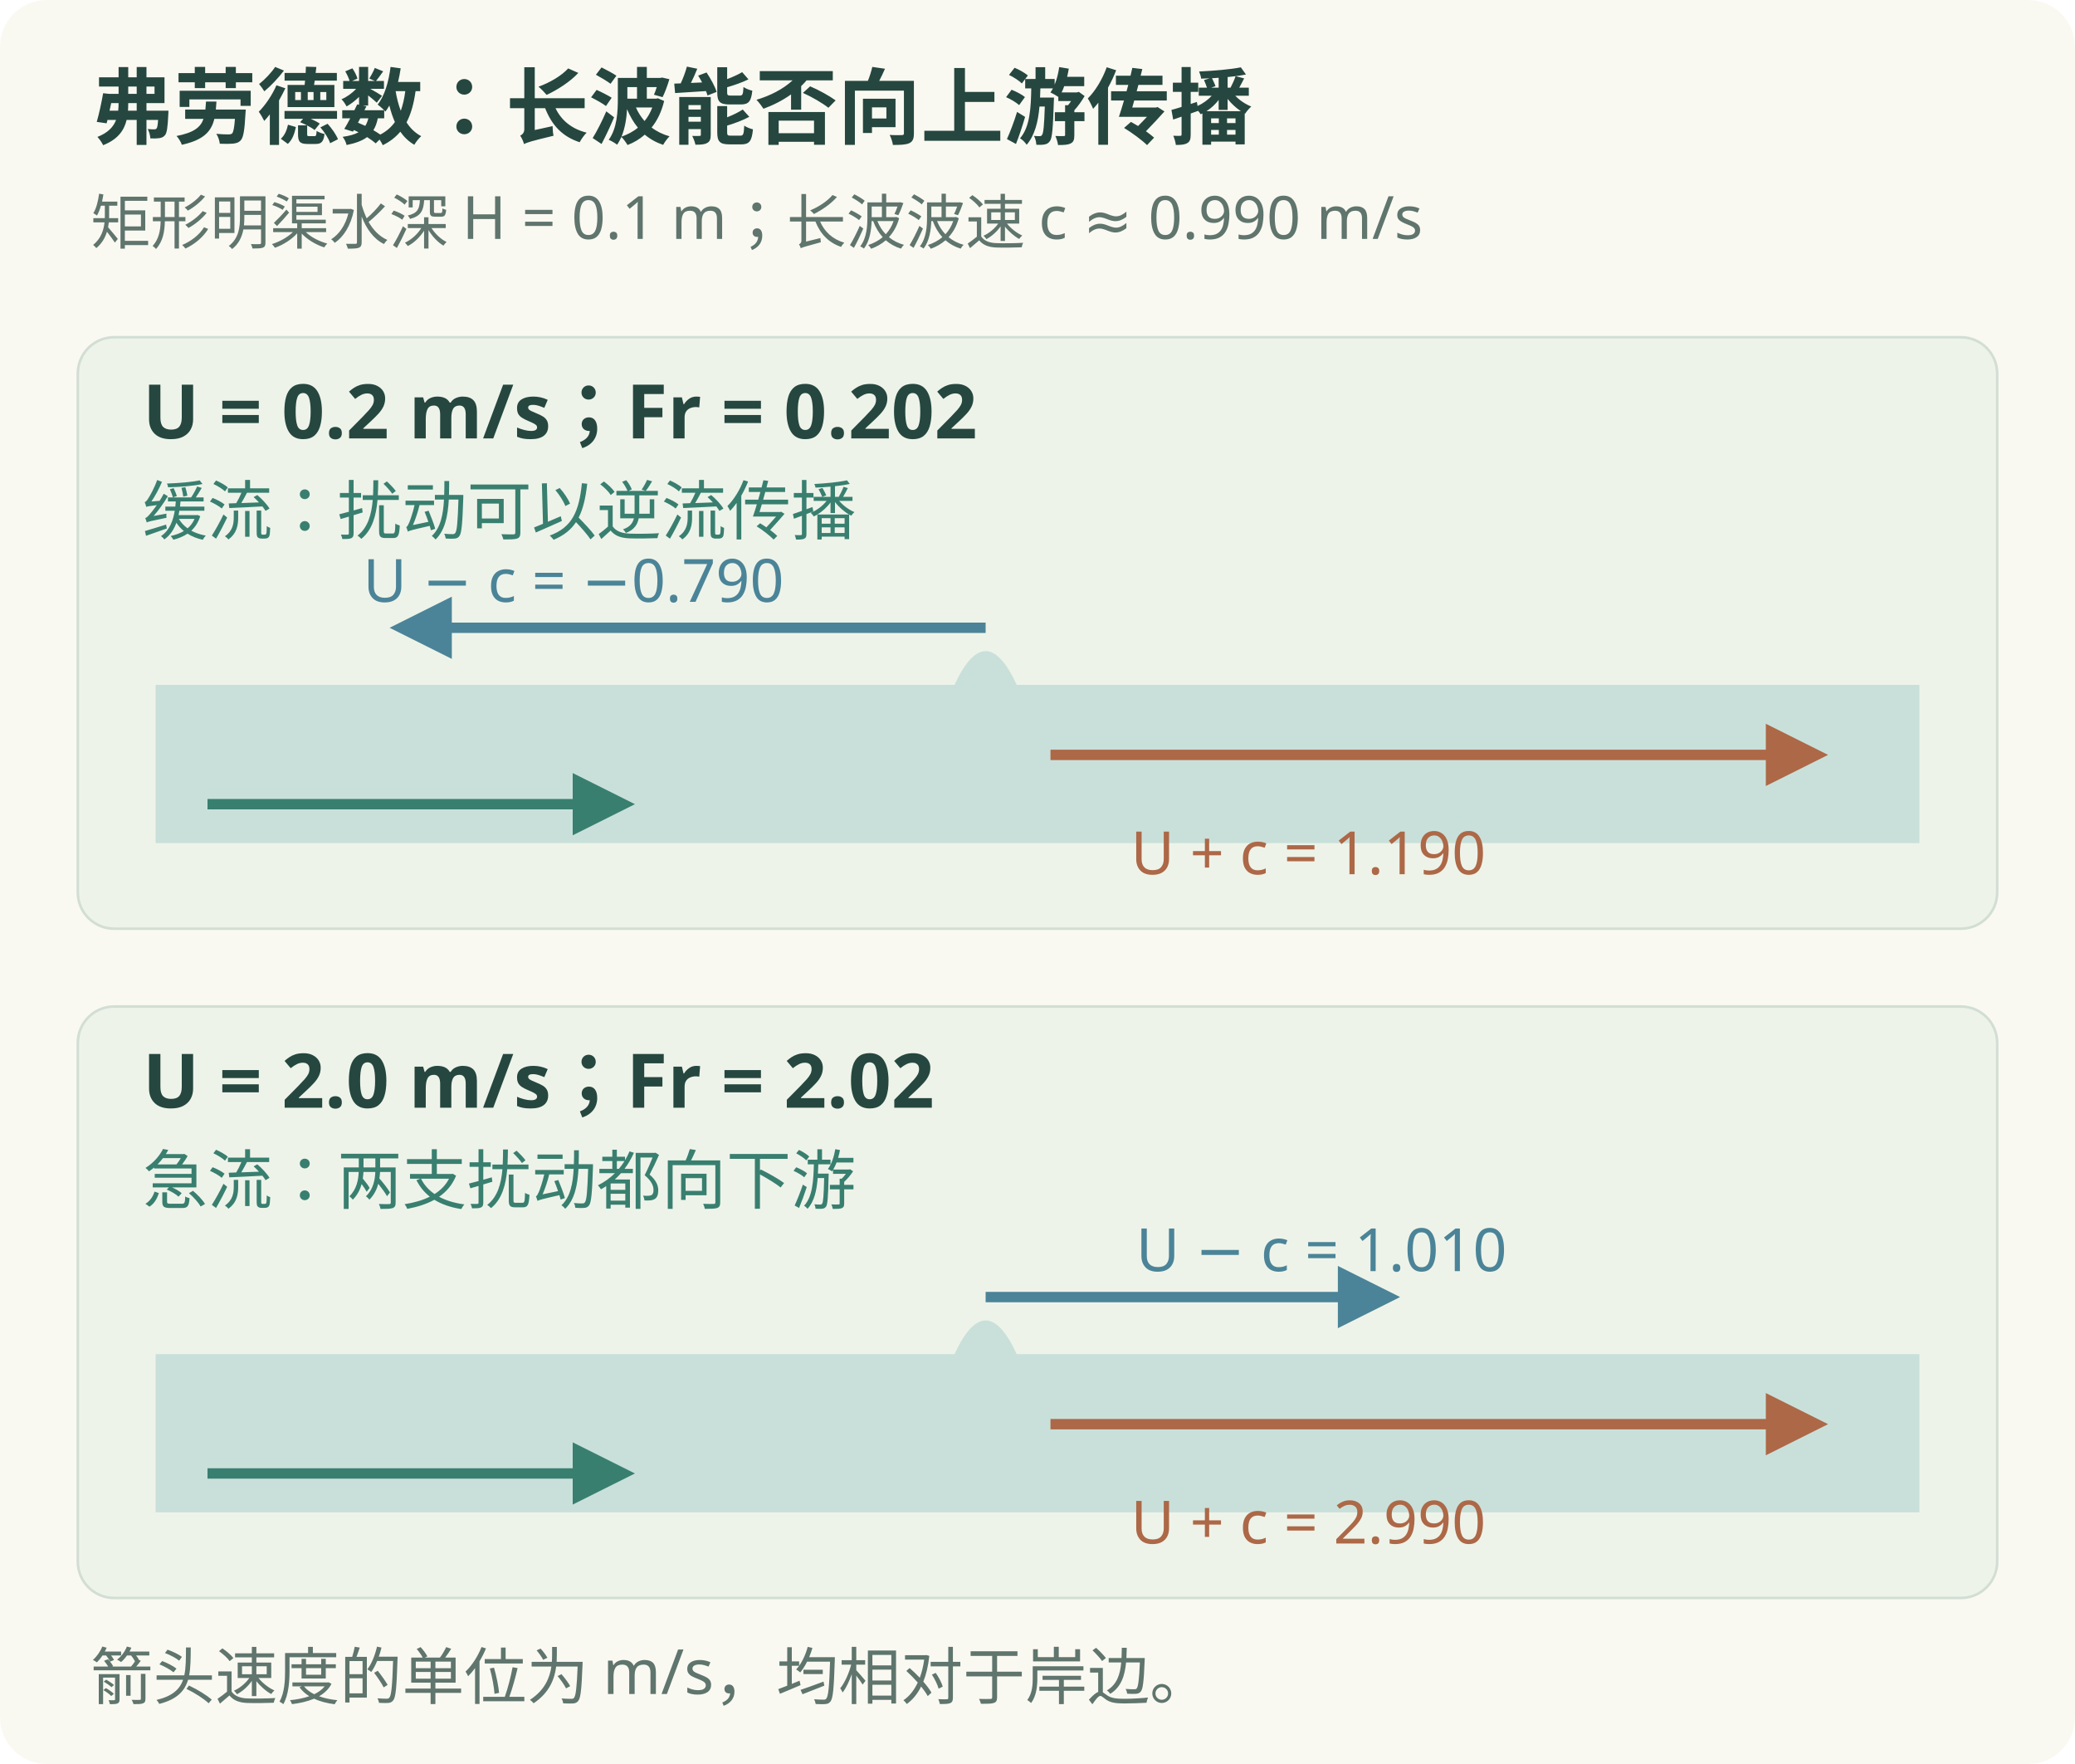
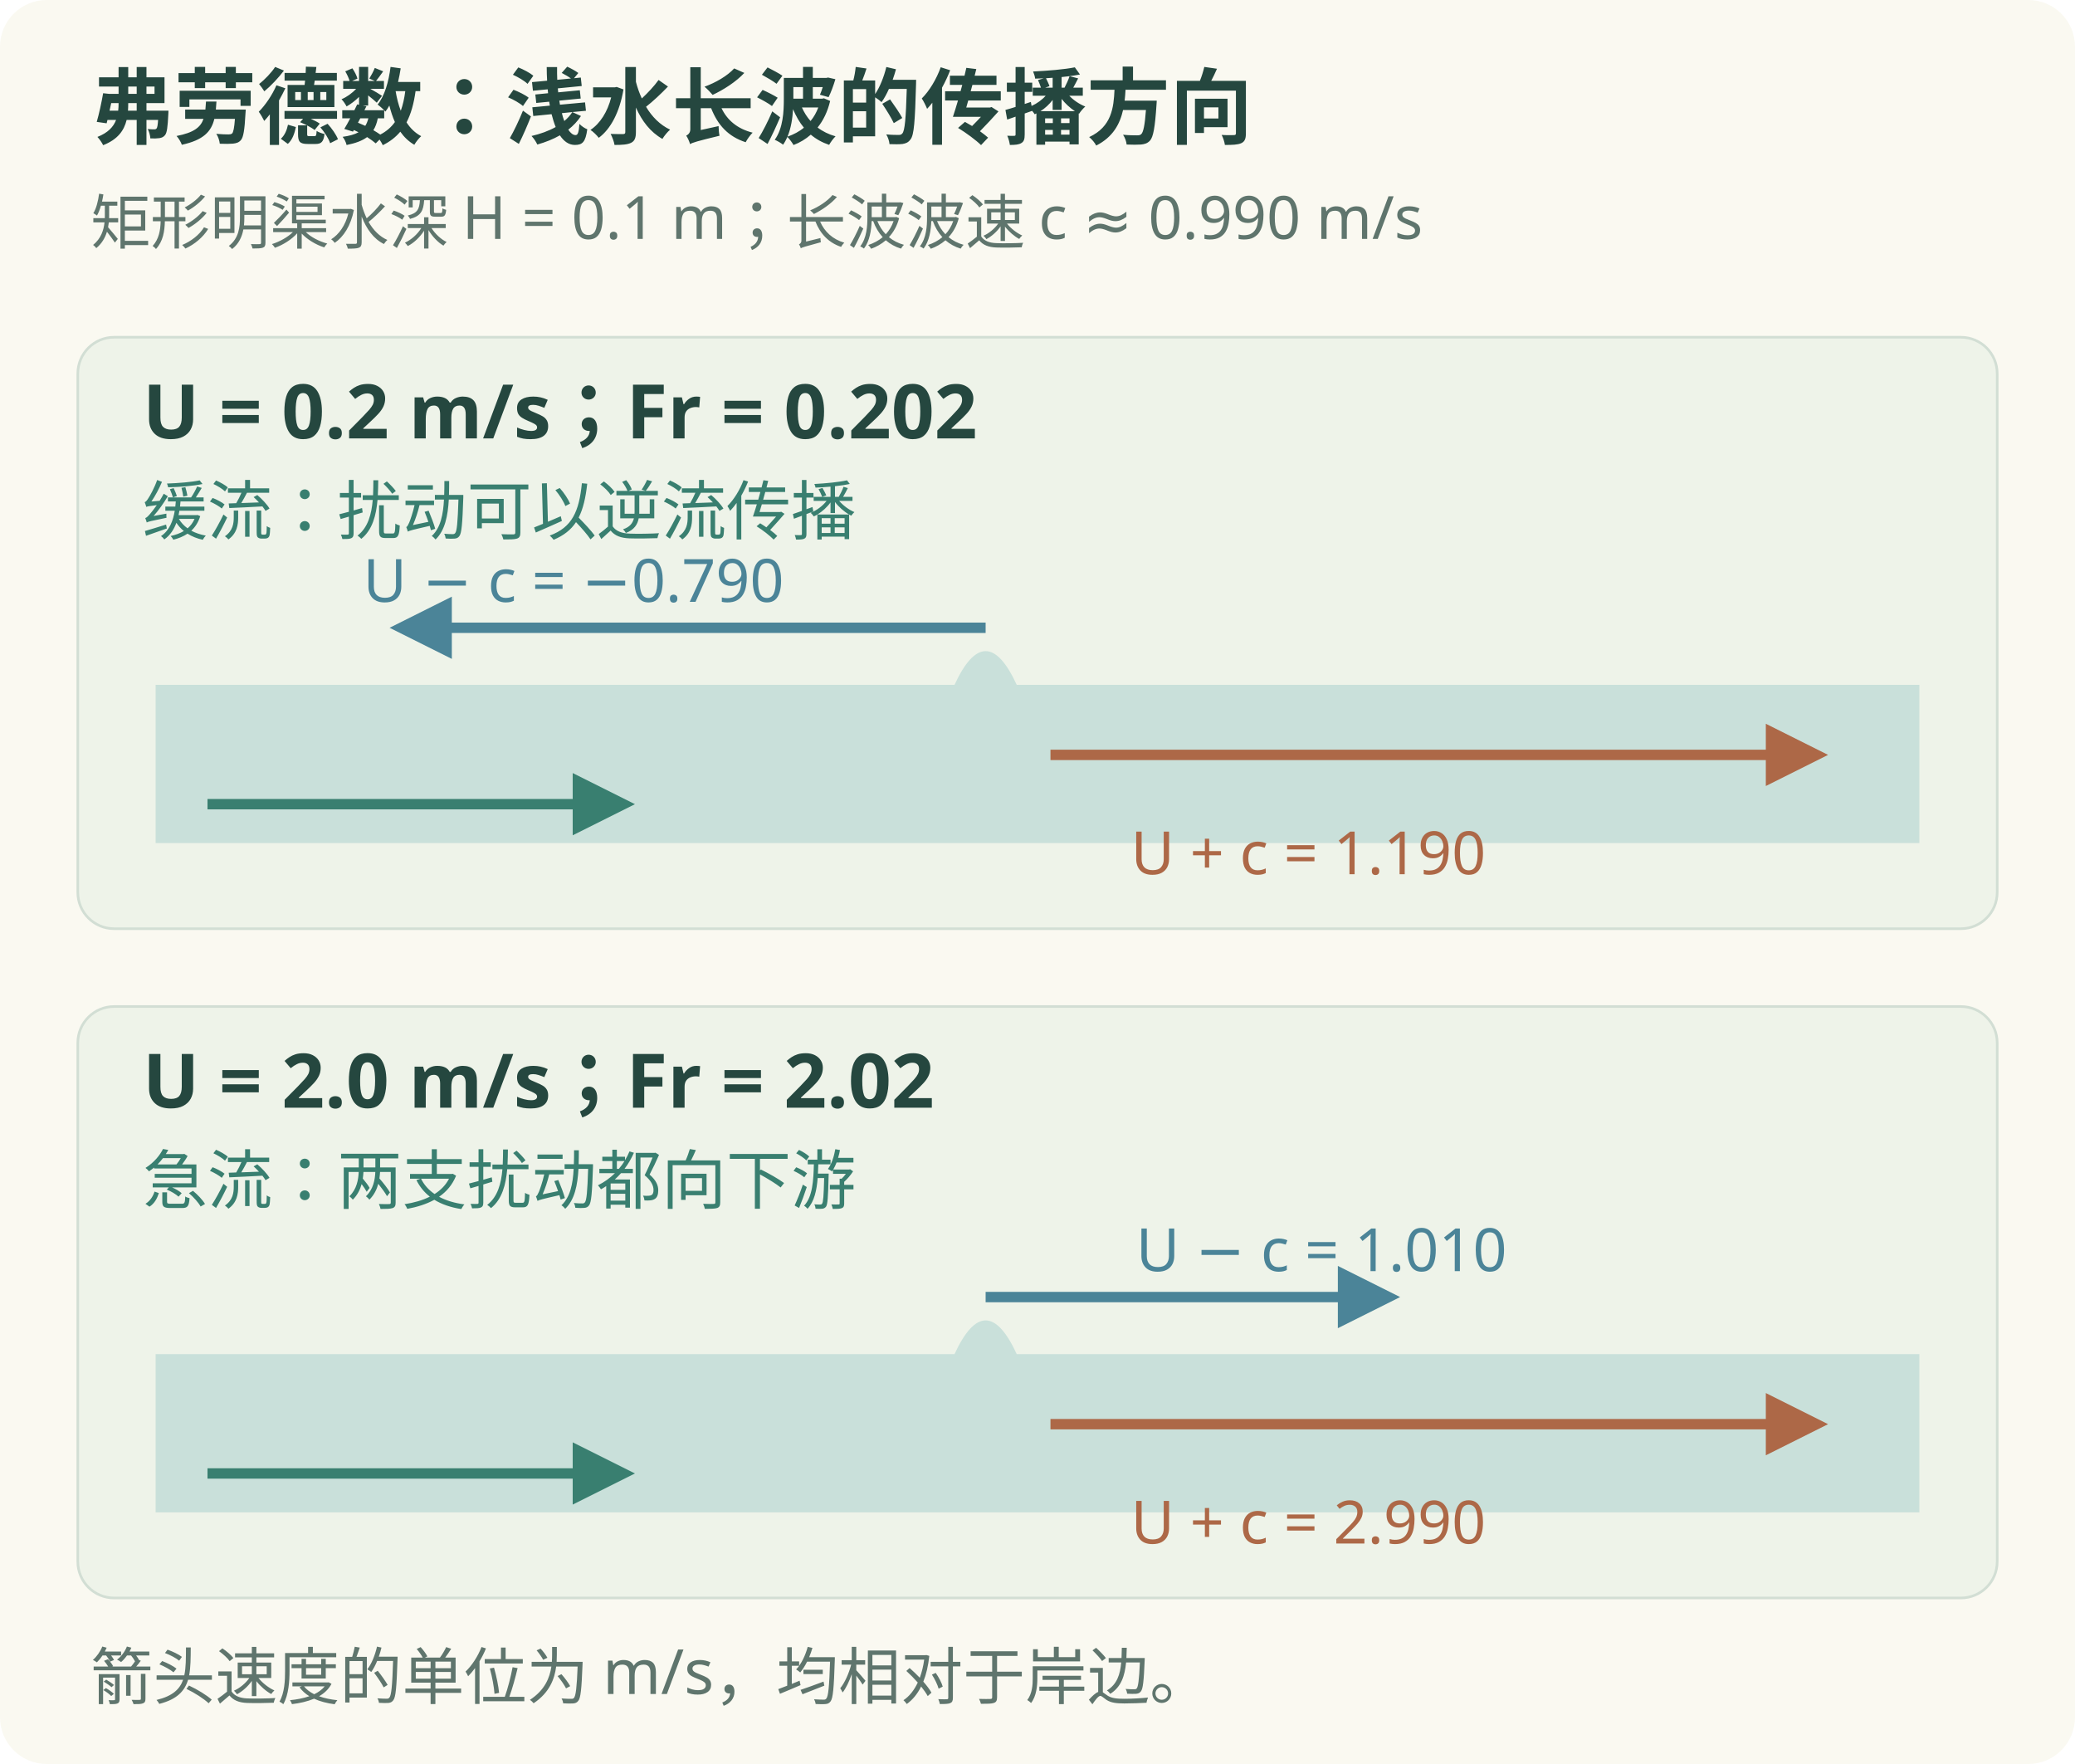
<svg xmlns="http://www.w3.org/2000/svg" viewBox="0 0 800 680" role="img" aria-labelledby="title desc">
  <defs>
    <marker id="arrow" viewBox="0 0 10 10" refX="8" refY="5" markerWidth="6" markerHeight="6" orient="auto-start-reverse">
      <path d="M0 0L10 5L0 10Z" fill="context-stroke" />
    </marker>
    <radialGradient id="heat">
      <stop stop-color="#d58b61" />
      <stop offset="1" stop-color="#a2c8c4" />
    </radialGradient>
  </defs>
  <rect width="800" height="680" rx="18" fill="#faf9f1" />
  <g font-family="Microsoft YaHei, PingFang SC, sans-serif">
-     <text x="35" y="53" font-size="32" fill="#25473f" text-anchor="start" font-weight="bold">弗劳德数：长波能否向上游传播</text>
+     <text x="35" y="53" font-size="32" fill="#25473f" text-anchor="start" font-weight="bold">弗劳德数：浅水长波的传播方向</text>
    <text x="35" y="94" font-size="23" fill="#5f756d" text-anchor="start" font-weight="normal">矩形明渠水深 H = 0.1 m；长波波速 c ≈ 0.990 m/s</text>
    <rect x="30" y="130" width="740" height="228" rx="14" fill="#eef3e9" stroke="#d2ded4" />
    <text x="55" y="169" font-size="29" fill="#25473f" text-anchor="start" font-weight="bold">U = 0.2 m/s；Fr = 0.202</text>
    <text x="55" y="206" font-size="25" fill="#397f70" text-anchor="start" font-weight="normal">缓流：扰动可以逆流传播</text>
    <path d="M60 264H368Q380 238 392 264H740V325H60Z" fill="#c9e0da" />
    <path d="M80 310L240 310" fill="none" stroke="#397f70" stroke-width="4" marker-end="url(#arrow)" />
    <path d="M380 242L155 242" fill="none" stroke="#4b8498" stroke-width="4" marker-end="url(#arrow)" />
    <path d="M405 291L700 291" fill="none" stroke="#ad6847" stroke-width="4" marker-end="url(#arrow)" />
    <text x="140" y="232" font-size="23" fill="#4b8498" text-anchor="start" font-weight="normal">U − c = −0.790</text>
    <text x="436" y="337" font-size="23" fill="#ad6847" text-anchor="start" font-weight="normal">U + c = 1.190</text>
    <rect x="30" y="388" width="740" height="228" rx="14" fill="#eef3e9" stroke="#d2ded4" />
    <text x="55" y="427" font-size="29" fill="#25473f" text-anchor="start" font-weight="bold">U = 2.0 m/s；Fr = 2.02</text>
    <text x="55" y="464" font-size="25" fill="#397f70" text-anchor="start" font-weight="normal">急流：两支扰动都向下游</text>
    <path d="M60 522H368Q380 496 392 522H740V583H60Z" fill="#c9e0da" />
    <path d="M80 568L240 568" fill="none" stroke="#397f70" stroke-width="4" marker-end="url(#arrow)" />
    <path d="M380 500L535 500" fill="none" stroke="#4b8498" stroke-width="4" marker-end="url(#arrow)" />
    <path d="M405 549L700 549" fill="none" stroke="#ad6847" stroke-width="4" marker-end="url(#arrow)" />
    <text x="438" y="490" font-size="23" fill="#4b8498" text-anchor="start" font-weight="normal">U − c = 1.010</text>
    <text x="436" y="595" font-size="23" fill="#ad6847" text-anchor="start" font-weight="normal">U + c = 2.990</text>
    <text x="35" y="655" font-size="24" fill="#5f756d" text-anchor="start" font-weight="normal">箭头速度的单位为 m/s，均相对于岸边。</text>
  </g>
</svg>
